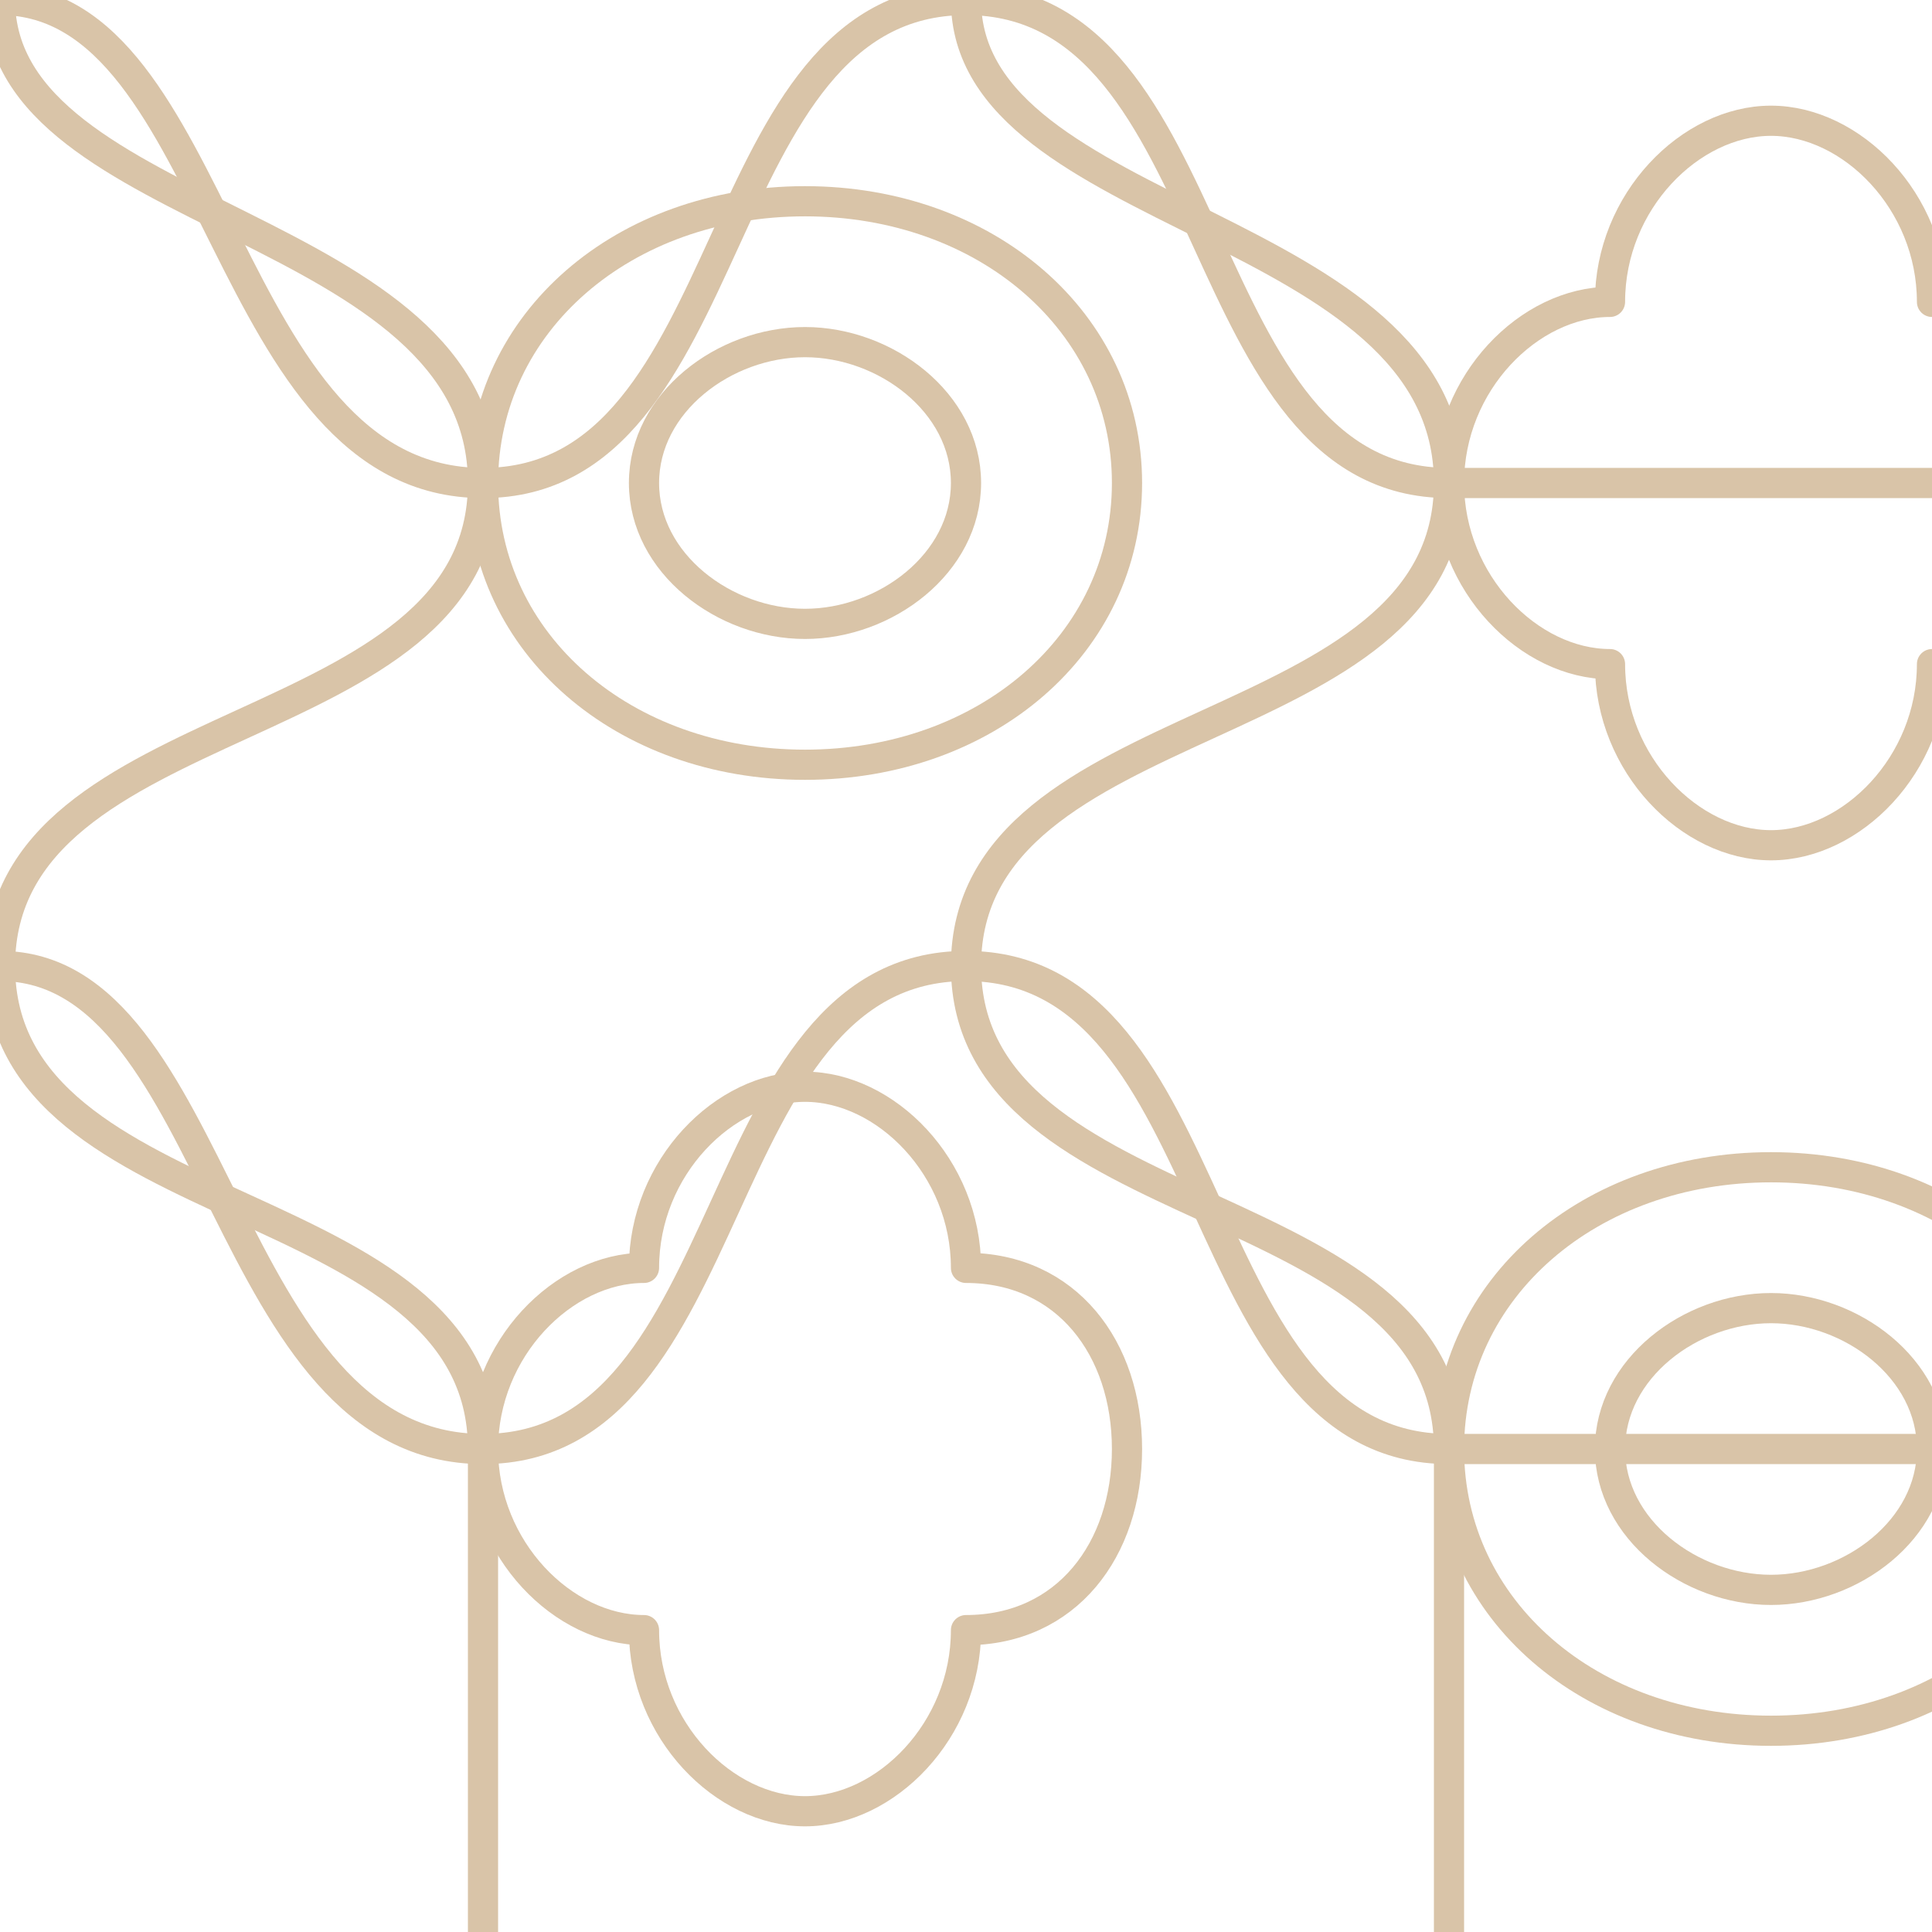
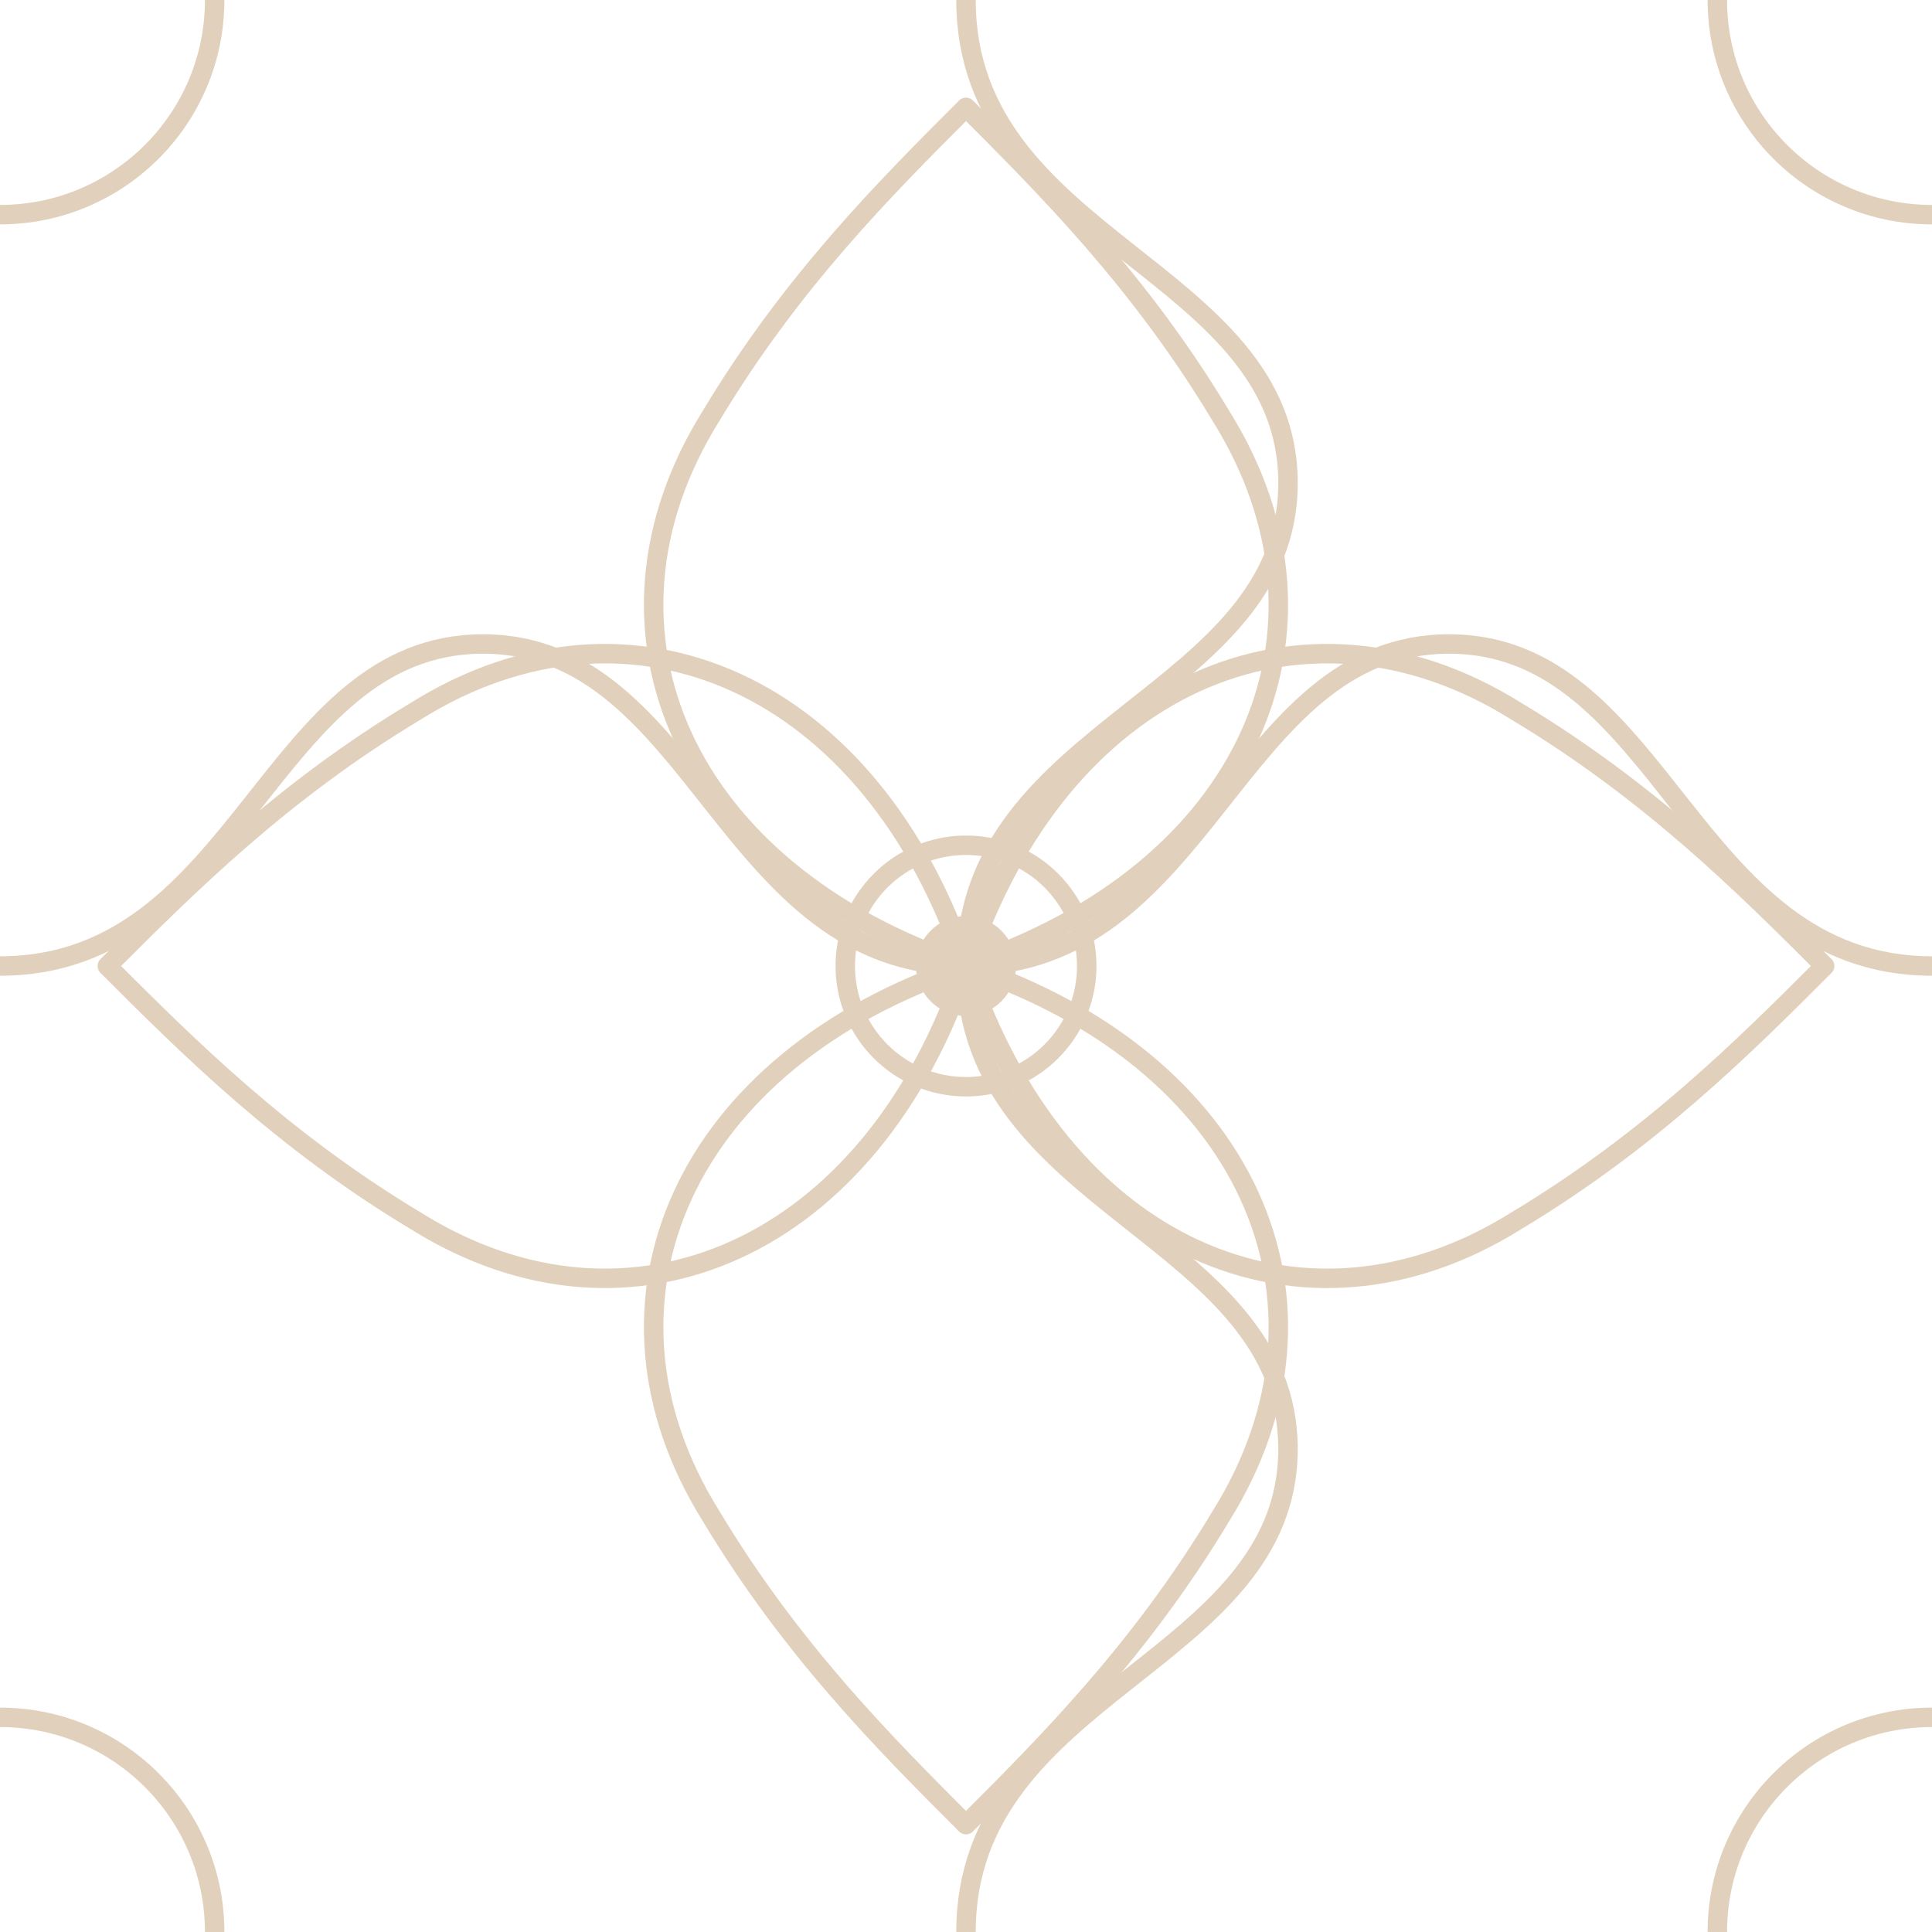
- <svg xmlns="http://www.w3.org/2000/svg" width="96" height="96" viewBox="0 0 96 96" fill="none">
-   <g stroke="#9a631b" stroke-width="1.5" stroke-linecap="round" stroke-linejoin="round" opacity=".38">
-     <path d="M-48 24h24c13 0 13-24 24-24s11 24 24 24 11-24 24-24 11 24 24 24h24" />
-     <path d="M-48 72h24c13 0 13-24 24-24s11 24 24 24 11-24 24-24 11 24 24 24h24" />
-     <path d="M24-48v24c0 13-24 13-24 24s24 11 24 24S0 35 0 48s24 11 24 24v24" />
-     <path d="M72-48v24c0 13-24 13-24 24s24 11 24 24-24 11-24 24 24 11 24 24v24" />
-     <path d="M24 24c0-8 7-14 16-14s16 6 16 14-7 14-16 14-16-6-16-14Zm8 0c0-4 4-7 8-7s8 3 8 7-4 7-8 7-8-3-8-7Z" />
-     <path d="M72 72c0-8 7-14 16-14s16 6 16 14-7 14-16 14-16-6-16-14Zm8 0c0-4 4-7 8-7s8 3 8 7-4 7-8 7-8-3-8-7Z" />
-     <path d="M24 72c0-5 4-9 8-9 0-5 4-9 8-9s8 4 8 9c5 0 8 4 8 9s-3 9-8 9c0 5-4 9-8 9s-8-4-8-9c-4 0-8-4-8-9Z" />
-     <path d="M72 24c0-5 4-9 8-9 0-5 4-9 8-9s8 4 8 9c5 0 8 4 8 9s-3 9-8 9c0 5-4 9-8 9s-8-4-8-9c-4 0-8-4-8-9Z" />
+ <svg xmlns="http://www.w3.org/2000/svg" width="144" height="144" viewBox="0 0 144 144" fill="none">
+   <g stroke="#9b651d" stroke-width="1.45" stroke-linecap="round" stroke-linejoin="round" opacity=".3">
+     <defs>
+       <path id="petal" d="M72 72C51 65 43 47 53 31c6-10 13-17 19-23 6 6 13 13 19 23 10 16 2 34-19 41Z" />
+       <path id="vine" d="M0 72C18 72 20 48 36 48s18 24 36 24 20-24 36-24 18 24 36 24" />
+     </defs>
+     <use href="#vine" />
+     <use href="#vine" transform="rotate(90 72 72)" />
+     <use href="#petal" />
+     <use href="#petal" transform="rotate(90 72 72)" />
+     <use href="#petal" transform="rotate(180 72 72)" />
+     <use href="#petal" transform="rotate(270 72 72)" />
+     <circle cx="72" cy="72" r="9" />
+     <circle cx="72" cy="72" r="3" fill="#9b651d" />
+     <circle cx="0" cy="0" r="16" />
+     <circle cx="144" cy="0" r="16" />
+     <circle cx="0" cy="144" r="16" />
+     <circle cx="144" cy="144" r="16" />
  </g>
</svg>
